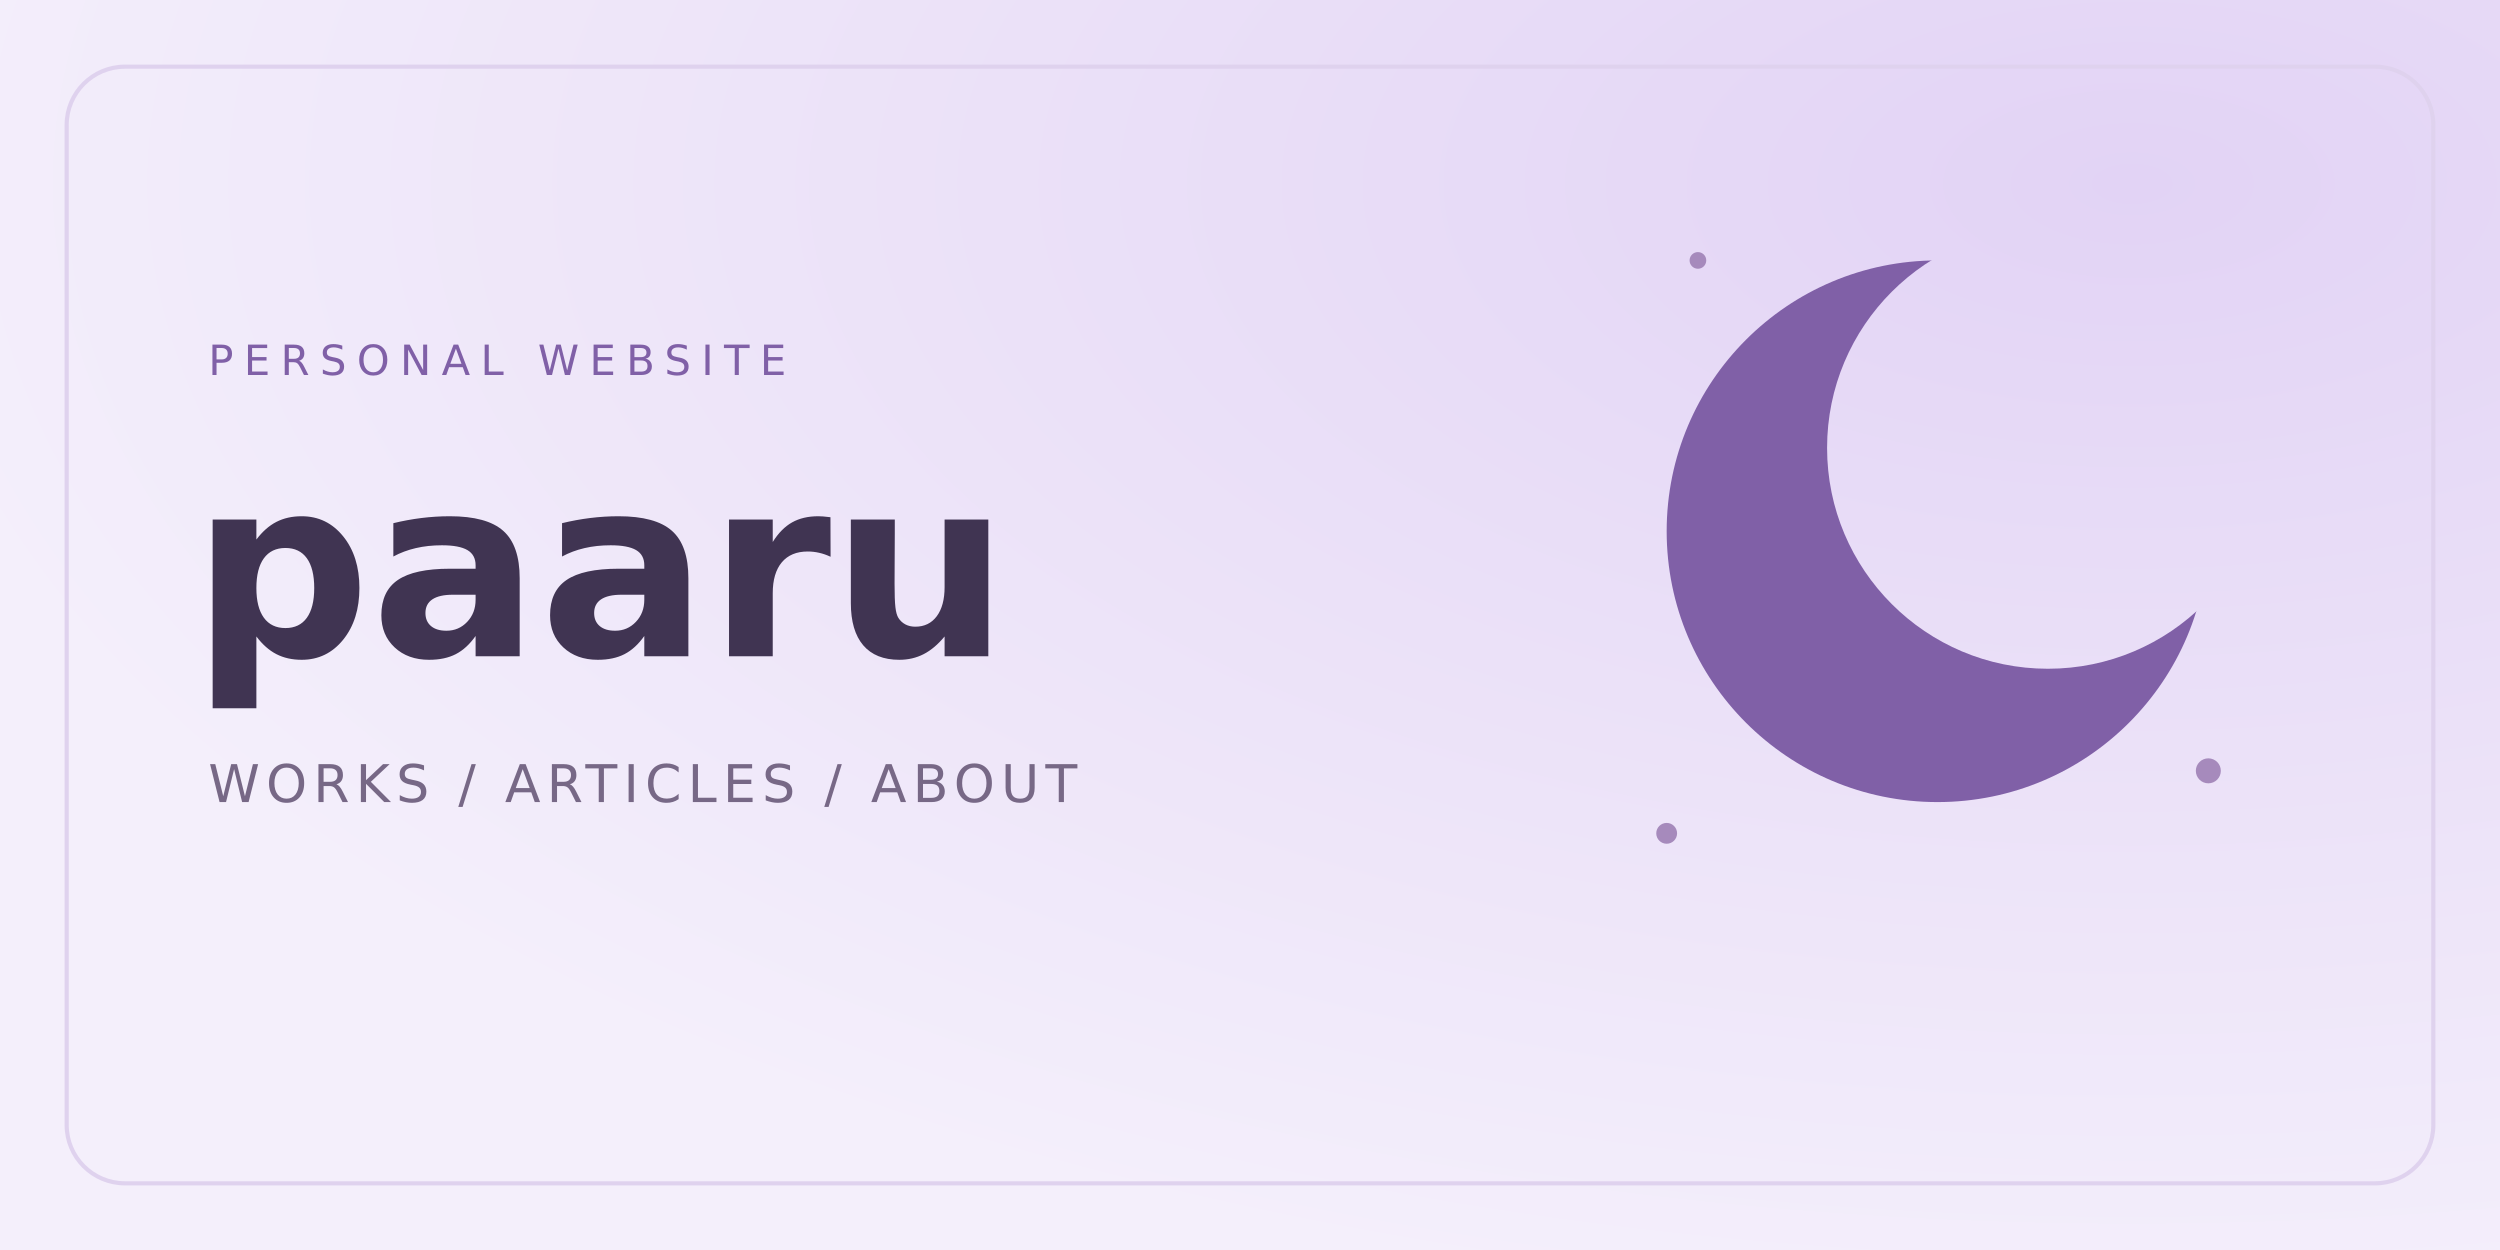
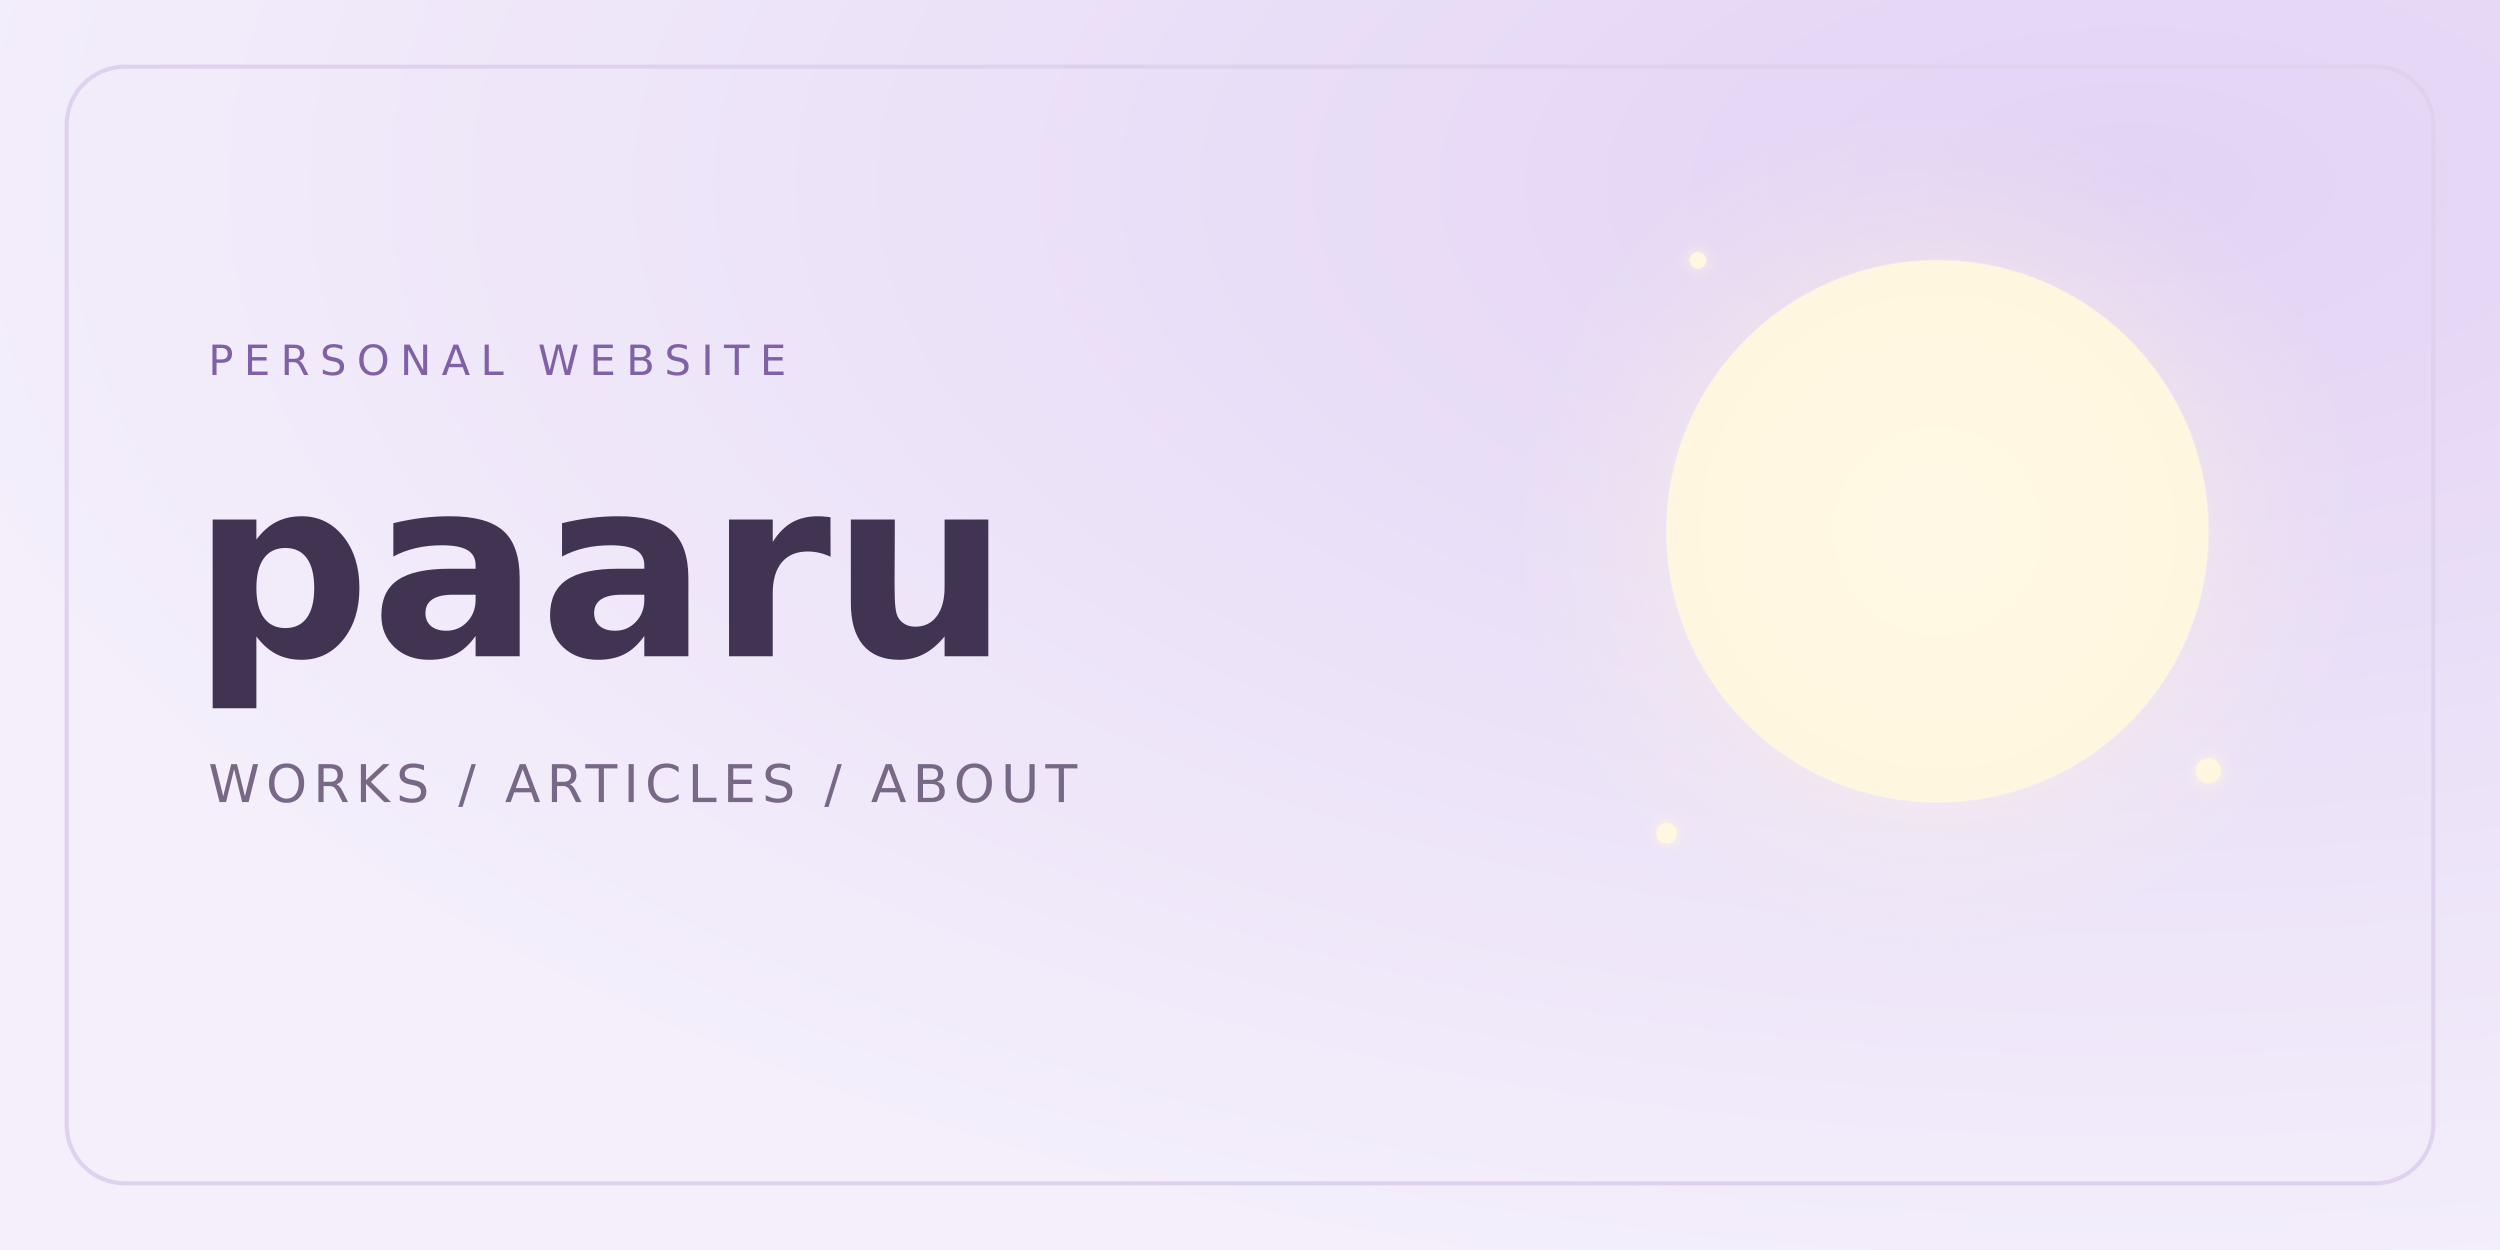
<svg xmlns="http://www.w3.org/2000/svg" width="1200" height="600" viewBox="0 0 1200 600">
  <defs>
    <radialGradient id="bg" cx="85%" cy="15%" r="90%">
      <stop stop-color="#e2d3f5" />
      <stop offset="1" stop-color="#f4effb" />
    </radialGradient>
-     <mask id="moon">
-       <rect width="1200" height="600" fill="white" />
-       <circle cx="983" cy="215" r="106" fill="black" />
-     </mask>
+     <radialGradient id="moonlight" cx="50%" cy="50%" r="70%">
+       <stop stop-color="#fff8e5" />
+       <stop offset="0.55" stop-color="#fff7e0" />
+       <stop offset="1" stop-color="#fdf4dc" />
+     </radialGradient>
+     <radialGradient id="halo">
+       <stop offset="0.5" stop-color="#fff6da" stop-opacity="0.4" />
+       <stop offset="0.73" stop-color="#fff6da" stop-opacity="0.15" />
+       <stop offset="1" stop-color="#fff6da" stop-opacity="0" />
+     </radialGradient>
+     <filter id="star-glow" x="-200%" y="-200%" width="500%" height="500%">
+       <feGaussianBlur stdDeviation="3" />
+       <feMerge>
+         <feMergeNode />
+         <feMergeNode in="SourceGraphic" />
+       </feMerge>
+     </filter>
  </defs>
  <rect width="1200" height="600" fill="url(#bg)" />
  <rect x="32" y="32" width="1136" height="536" rx="28" fill="none" stroke="#dfd2ee" stroke-width="2" />
-   <circle cx="930" cy="255" r="130" fill="#8060a7" mask="url(#moon)" />
-   <g fill="#a68abc">
+   <circle cx="930" cy="255" r="205" fill="url(#halo)" />
+   <circle cx="930" cy="255" r="130" fill="url(#moonlight)" stroke="#fffbed" stroke-opacity="0.3" stroke-width="1" />
+   <g fill="#fff7df" filter="url(#star-glow)">
    <circle cx="1060" cy="370" r="6" />
    <circle cx="815" cy="125" r="4" />
    <circle cx="800" cy="400" r="5" />
  </g>
  <g font-family="DejaVu Sans, sans-serif">
    <text x="100" y="180" font-size="20" letter-spacing="5" fill="#8060a7">PERSONAL WEBSITE</text>
    <text x="92" y="315" font-size="120" font-weight="bold" fill="#403452">paaru</text>
    <text x="100" y="385" font-size="25" letter-spacing="3" fill="#776886">WORKS / ARTICLES / ABOUT</text>
  </g>
</svg>
